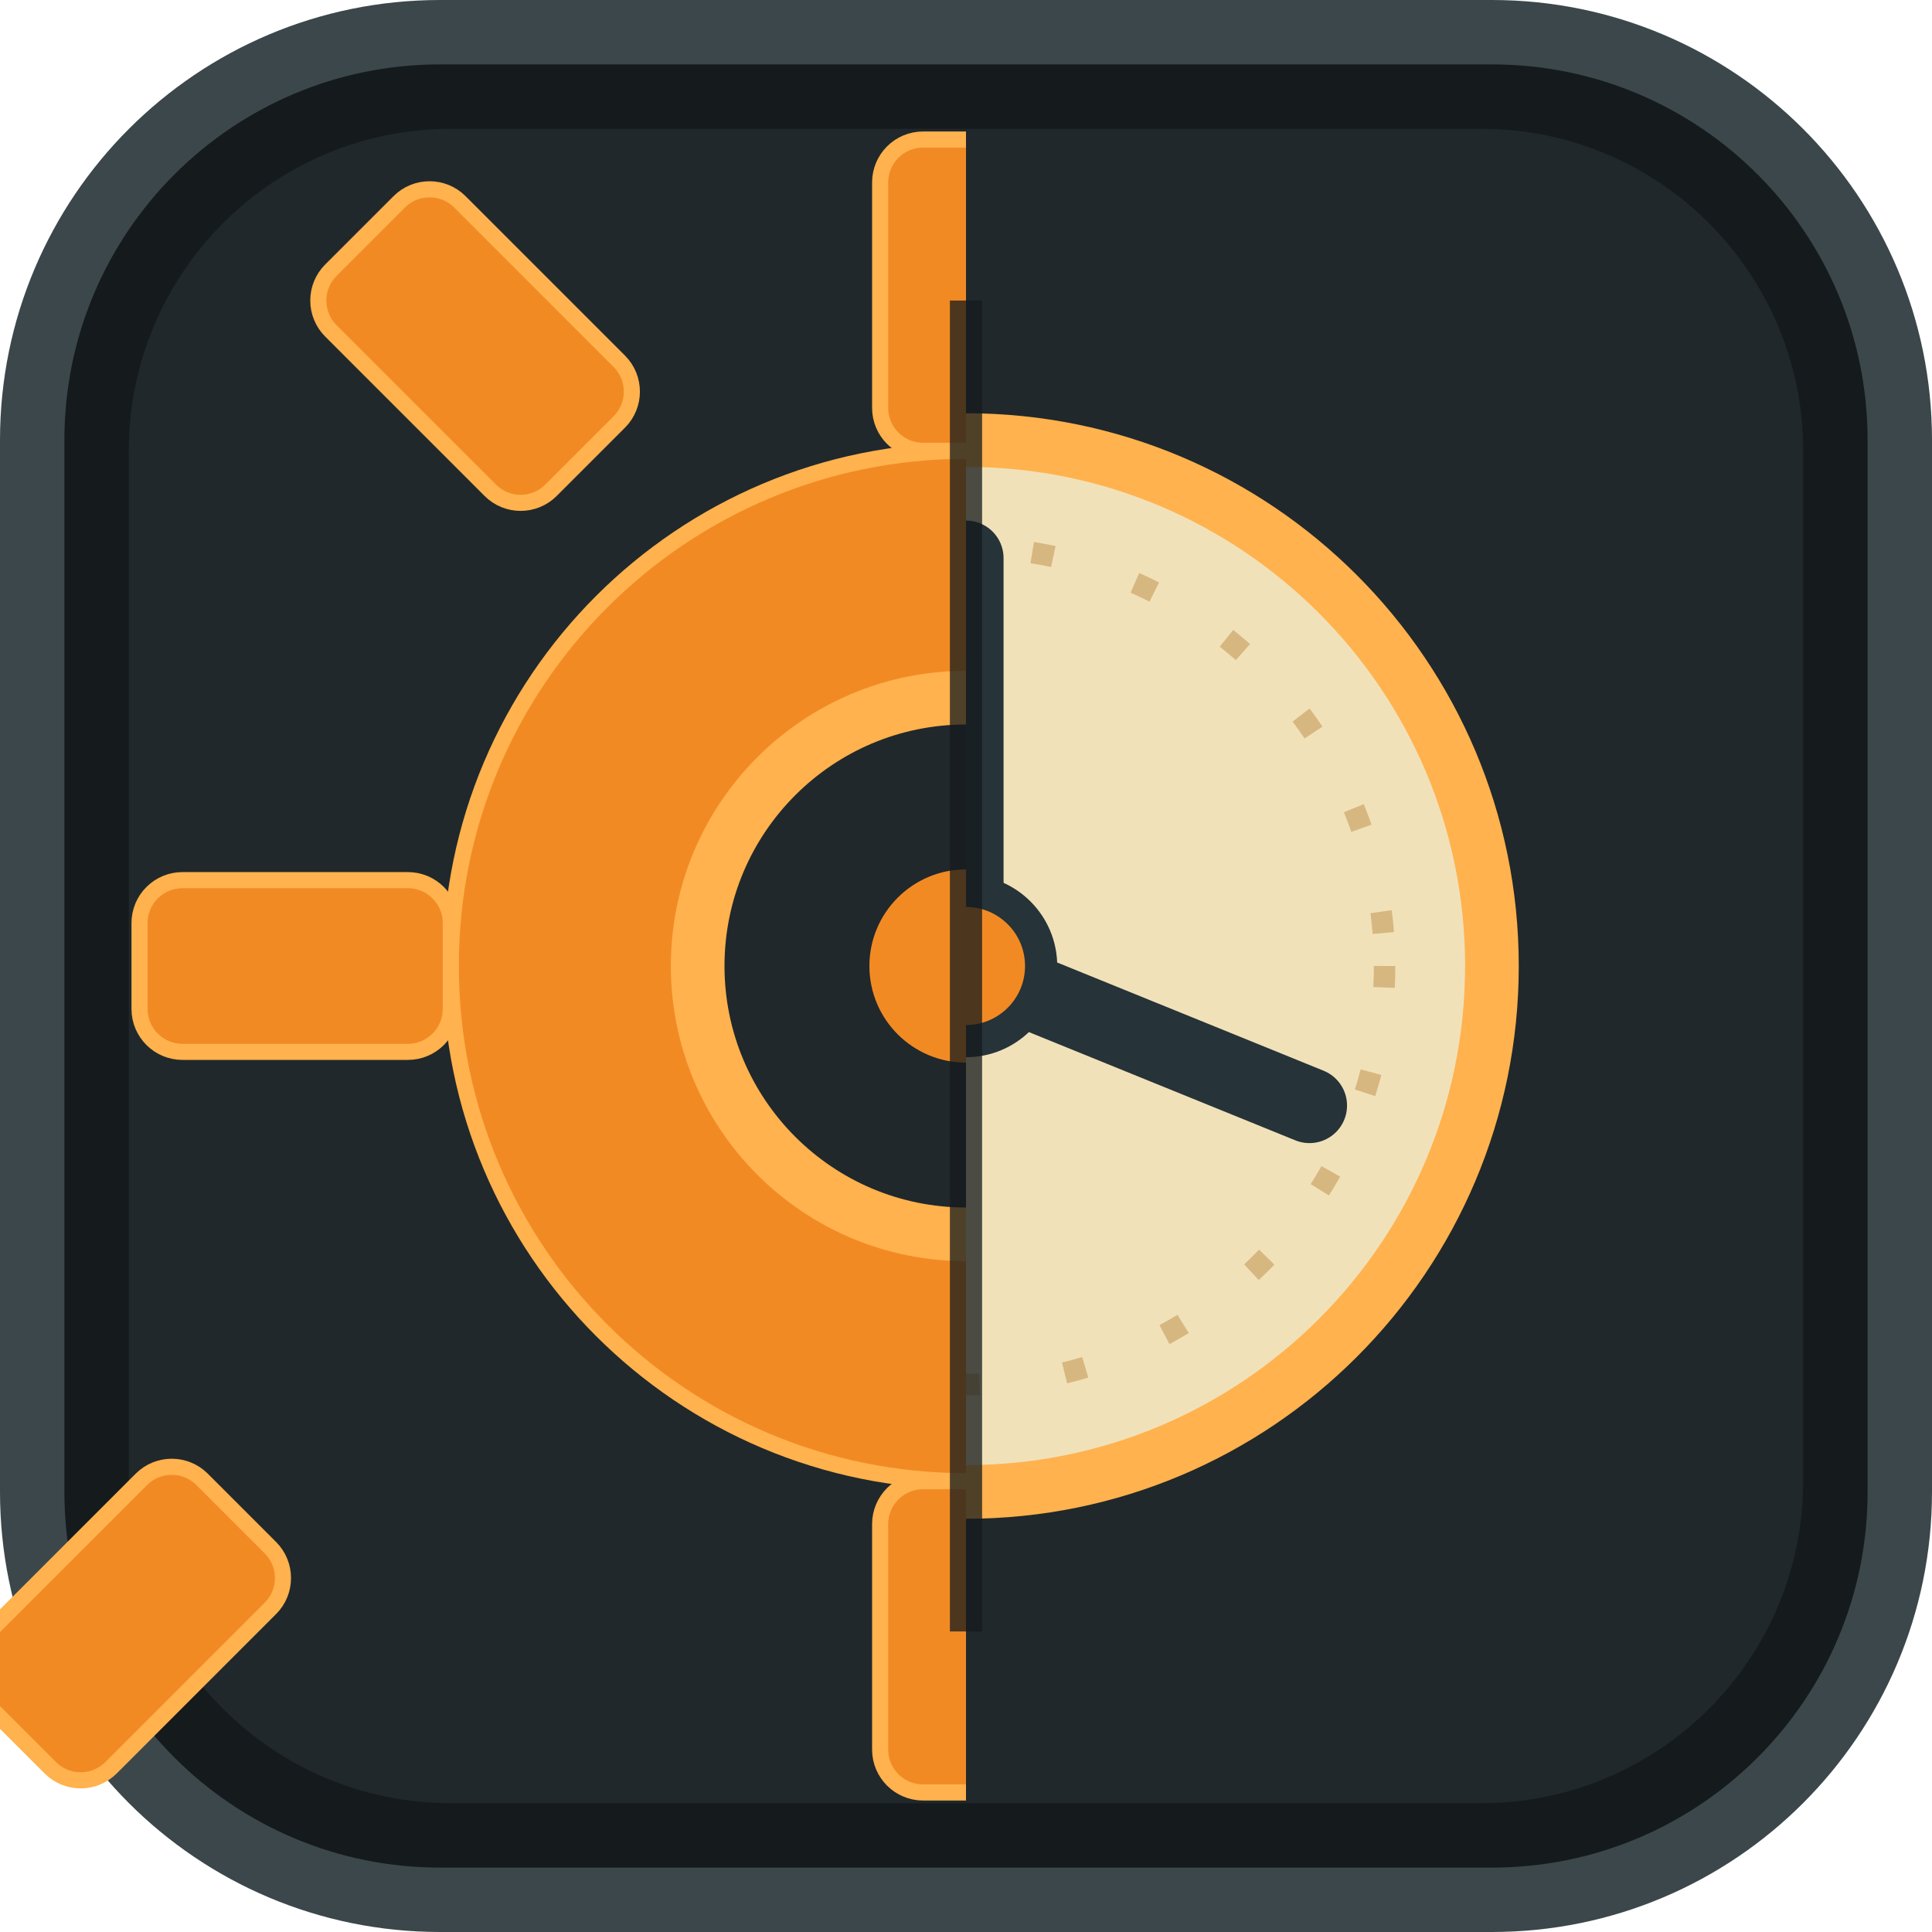
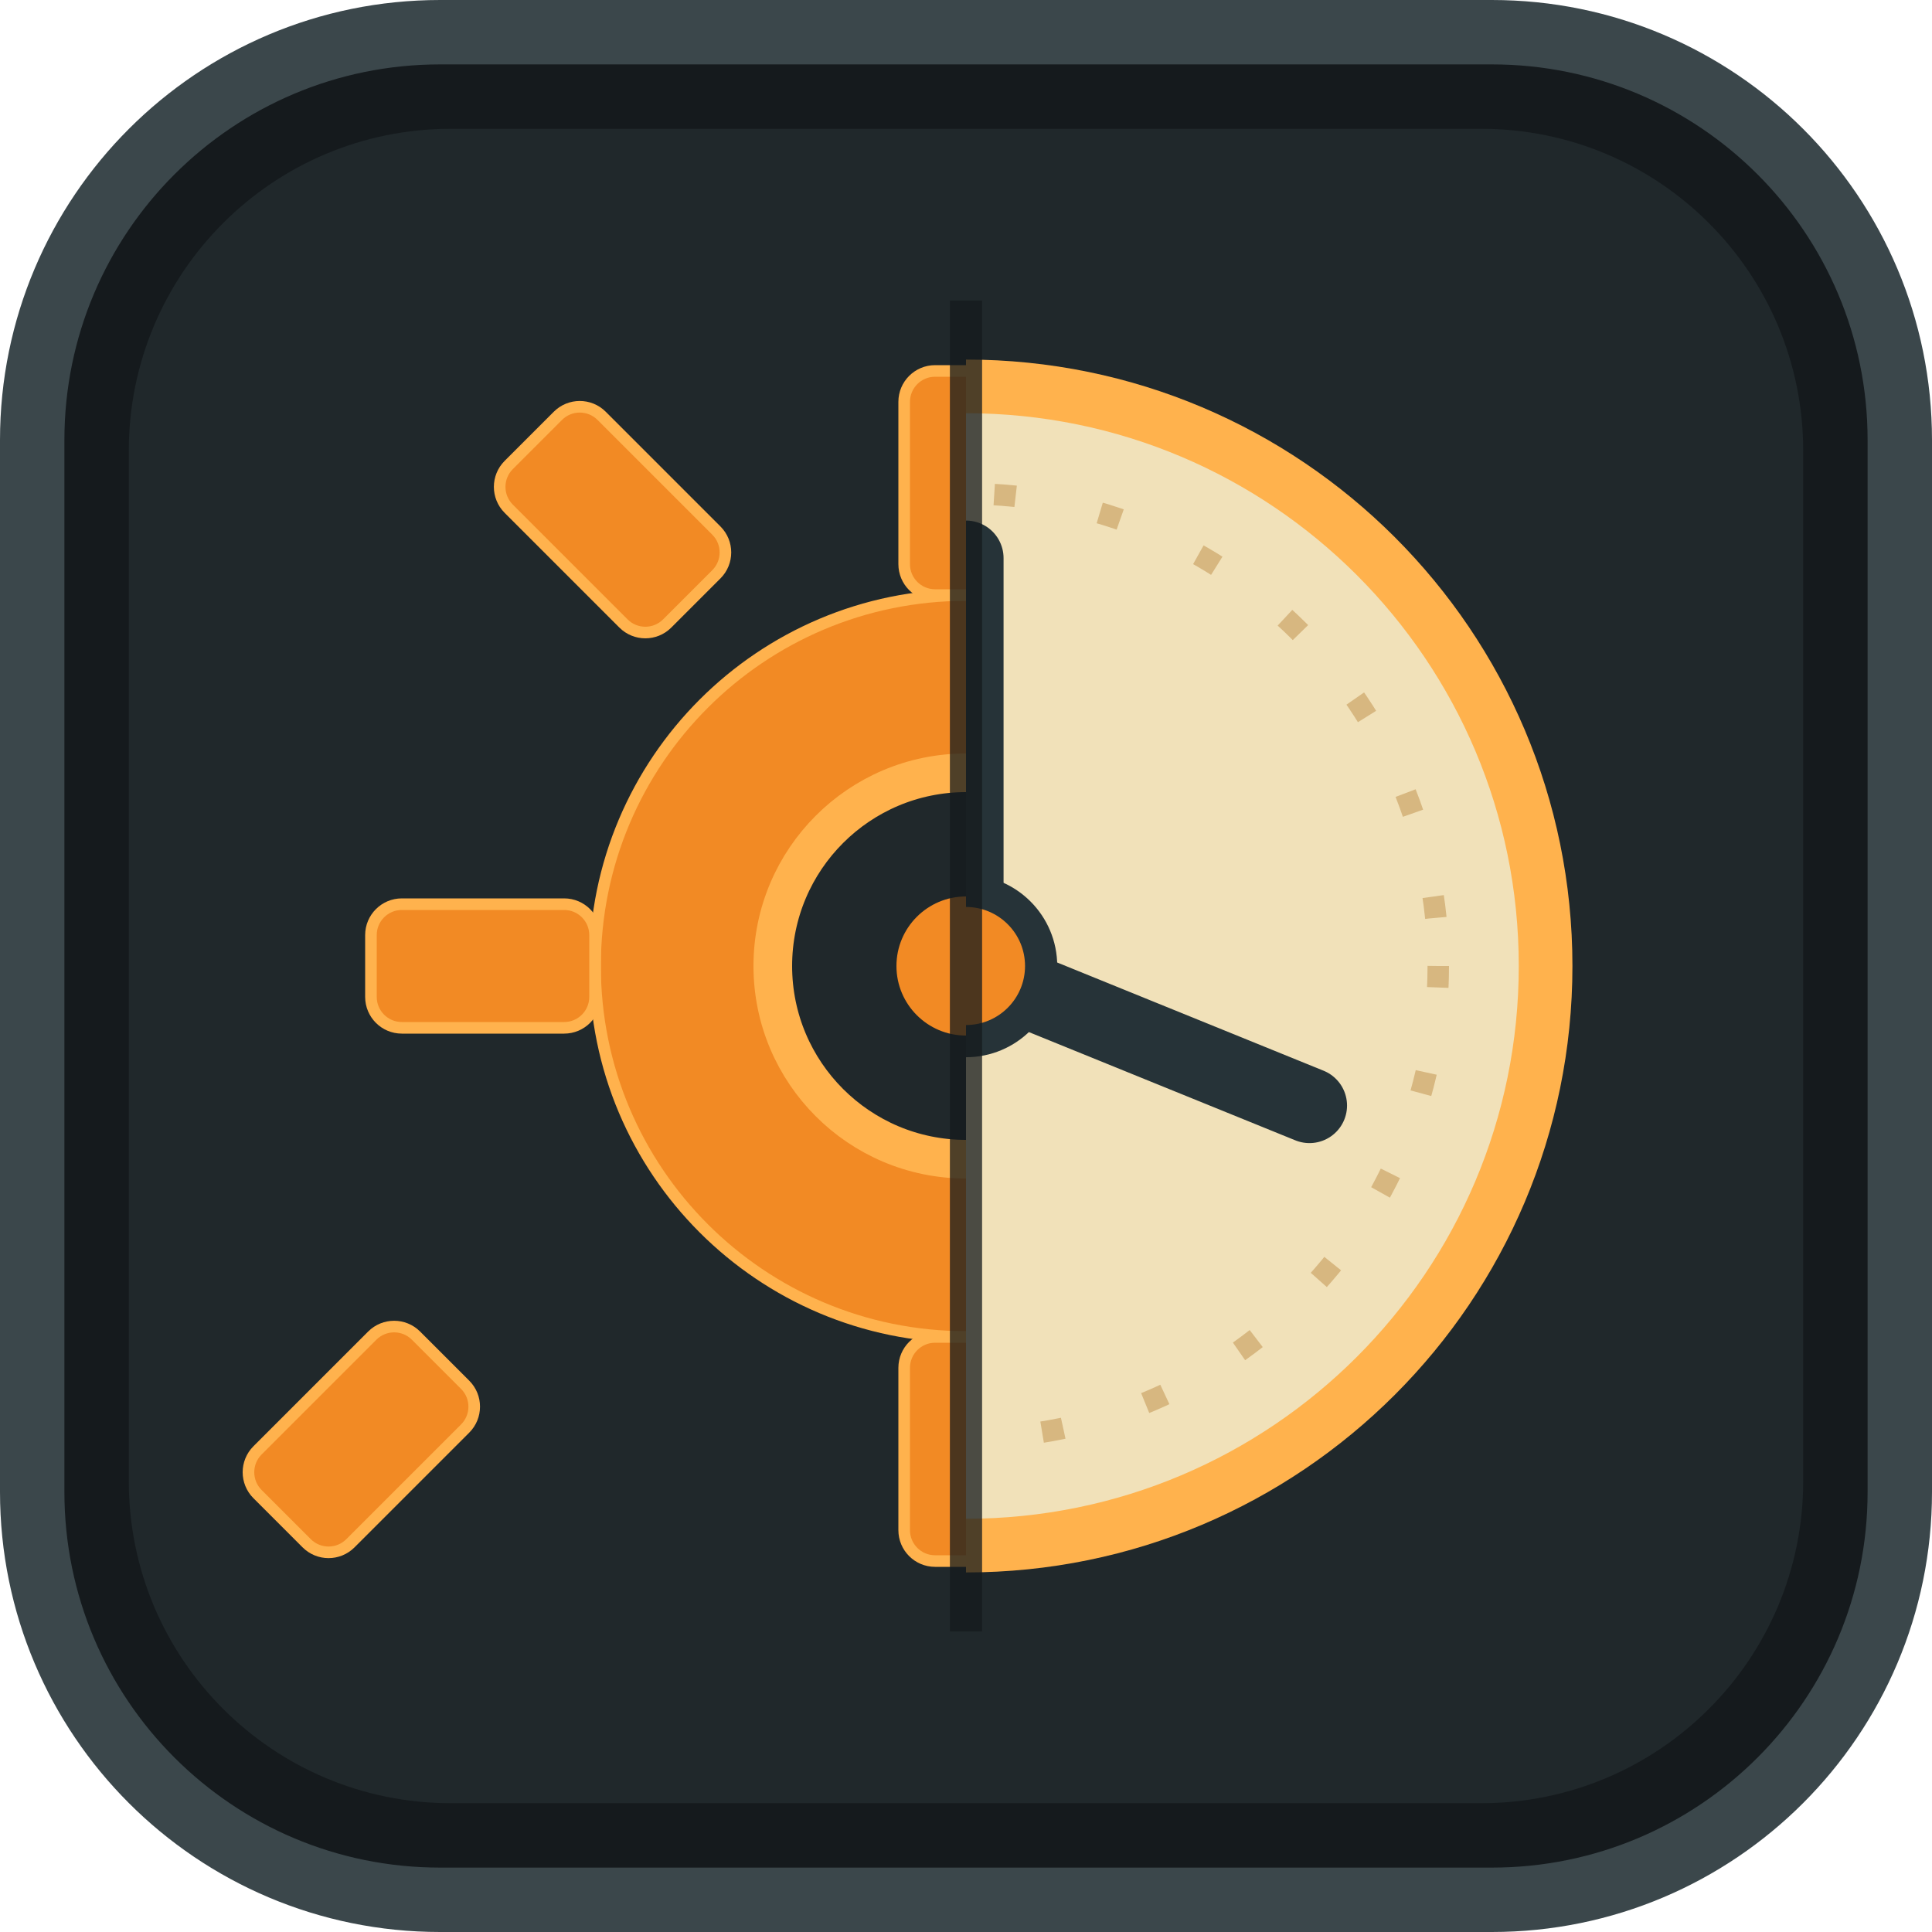
<svg xmlns="http://www.w3.org/2000/svg" width="512" height="512" viewBox="0 0 180 180" fill="none">
  <defs>
    <clipPath id="left-half">
      <rect x="0" y="0" width="90" height="180" />
    </clipPath>
    <clipPath id="right-half">
      <rect x="90" y="0" width="90" height="180" />
    </clipPath>
  </defs>
  <rect x="3" y="3" width="174" height="174" rx="38" fill="#151A1D" stroke="#3B474B" stroke-width="6" />
  <rect x="12" y="12" width="156" height="156" rx="30" fill="#20282B" />
  <g clip-path="url(#left-half)">
-     <g fill="#F28A24" stroke="#FFB24D" stroke-width="1.5">
-       <circle cx="90" cy="90" r="48" />
-       <rect x="82" y="13" width="16" height="29" rx="4" />
-       <rect x="82" y="138" width="16" height="29" rx="4" />
-       <rect x="13" y="82" width="29" height="16" rx="4" />
-       <rect x="138" y="82" width="29" height="16" rx="4" />
-       <rect x="28" y="28" width="17" height="29" rx="4" transform="rotate(-45 28 28)" />
-       <rect x="135" y="135" width="17" height="29" rx="4" transform="rotate(-45 135 135)" />
-       <rect x="123" y="28" width="17" height="29" rx="4" transform="rotate(45 123 28)" />
-       <rect x="16" y="135" width="17" height="29" rx="4" transform="rotate(45 16 135)" />
+     <g transform="translate(90 90) scale(.72) translate(-90 -90)">
+       <g fill="#F28A24" stroke="#FFB24D" stroke-width="1.5">
+         <circle cx="90" cy="90" r="48" />
+         <rect x="82" y="13" width="16" height="29" rx="4" />
+         <rect x="82" y="138" width="16" height="29" rx="4" />
+         <rect x="13" y="82" width="29" height="16" rx="4" />
+         <rect x="138" y="82" width="29" height="16" rx="4" />
+         <rect x="28" y="28" width="17" height="29" rx="4" transform="rotate(-45 28 28)" />
+         <rect x="135" y="135" width="17" height="29" rx="4" transform="rotate(-45 135 135)" />
+         <rect x="123" y="28" width="17" height="29" rx="4" transform="rotate(45 123 28)" />
+         <rect x="16" y="135" width="17" height="29" rx="4" transform="rotate(45 16 135)" />
+       </g>
+       <circle cx="90" cy="90" r="25" fill="#20282B" stroke="#FFB24D" stroke-width="5" />
+       <circle cx="90" cy="90" r="9" fill="#F28A24" />
    </g>
-     <circle cx="90" cy="90" r="25" fill="#20282B" stroke="#FFB24D" stroke-width="5" />
-     <circle cx="90" cy="90" r="9" fill="#F28A24" />
  </g>
  <g clip-path="url(#right-half)">
-     <circle cx="90" cy="90" r="49" fill="#F1E1B9" stroke="#FFB24D" stroke-width="5" />
-     <circle cx="90" cy="90" r="39" stroke="#B8843A" stroke-opacity=".45" stroke-width="2" stroke-dasharray="2 8" />
+     <circle cx="90" cy="90" r="54" fill="#F1E1B9" stroke="#FFB24D" stroke-width="5" />
+     <circle cx="90" cy="90" r="44" stroke="#B8843A" stroke-opacity=".45" stroke-width="2" stroke-dasharray="2 8" />
    <path d="M90 90V52M90 90L122 103" stroke="#263338" stroke-width="7" stroke-linecap="round" />
    <circle cx="90" cy="90" r="7" fill="#F28A24" stroke="#263338" stroke-width="3" />
  </g>
  <path d="M90 28V152" stroke="#151A1D" stroke-opacity=".75" stroke-width="3" />
</svg>
